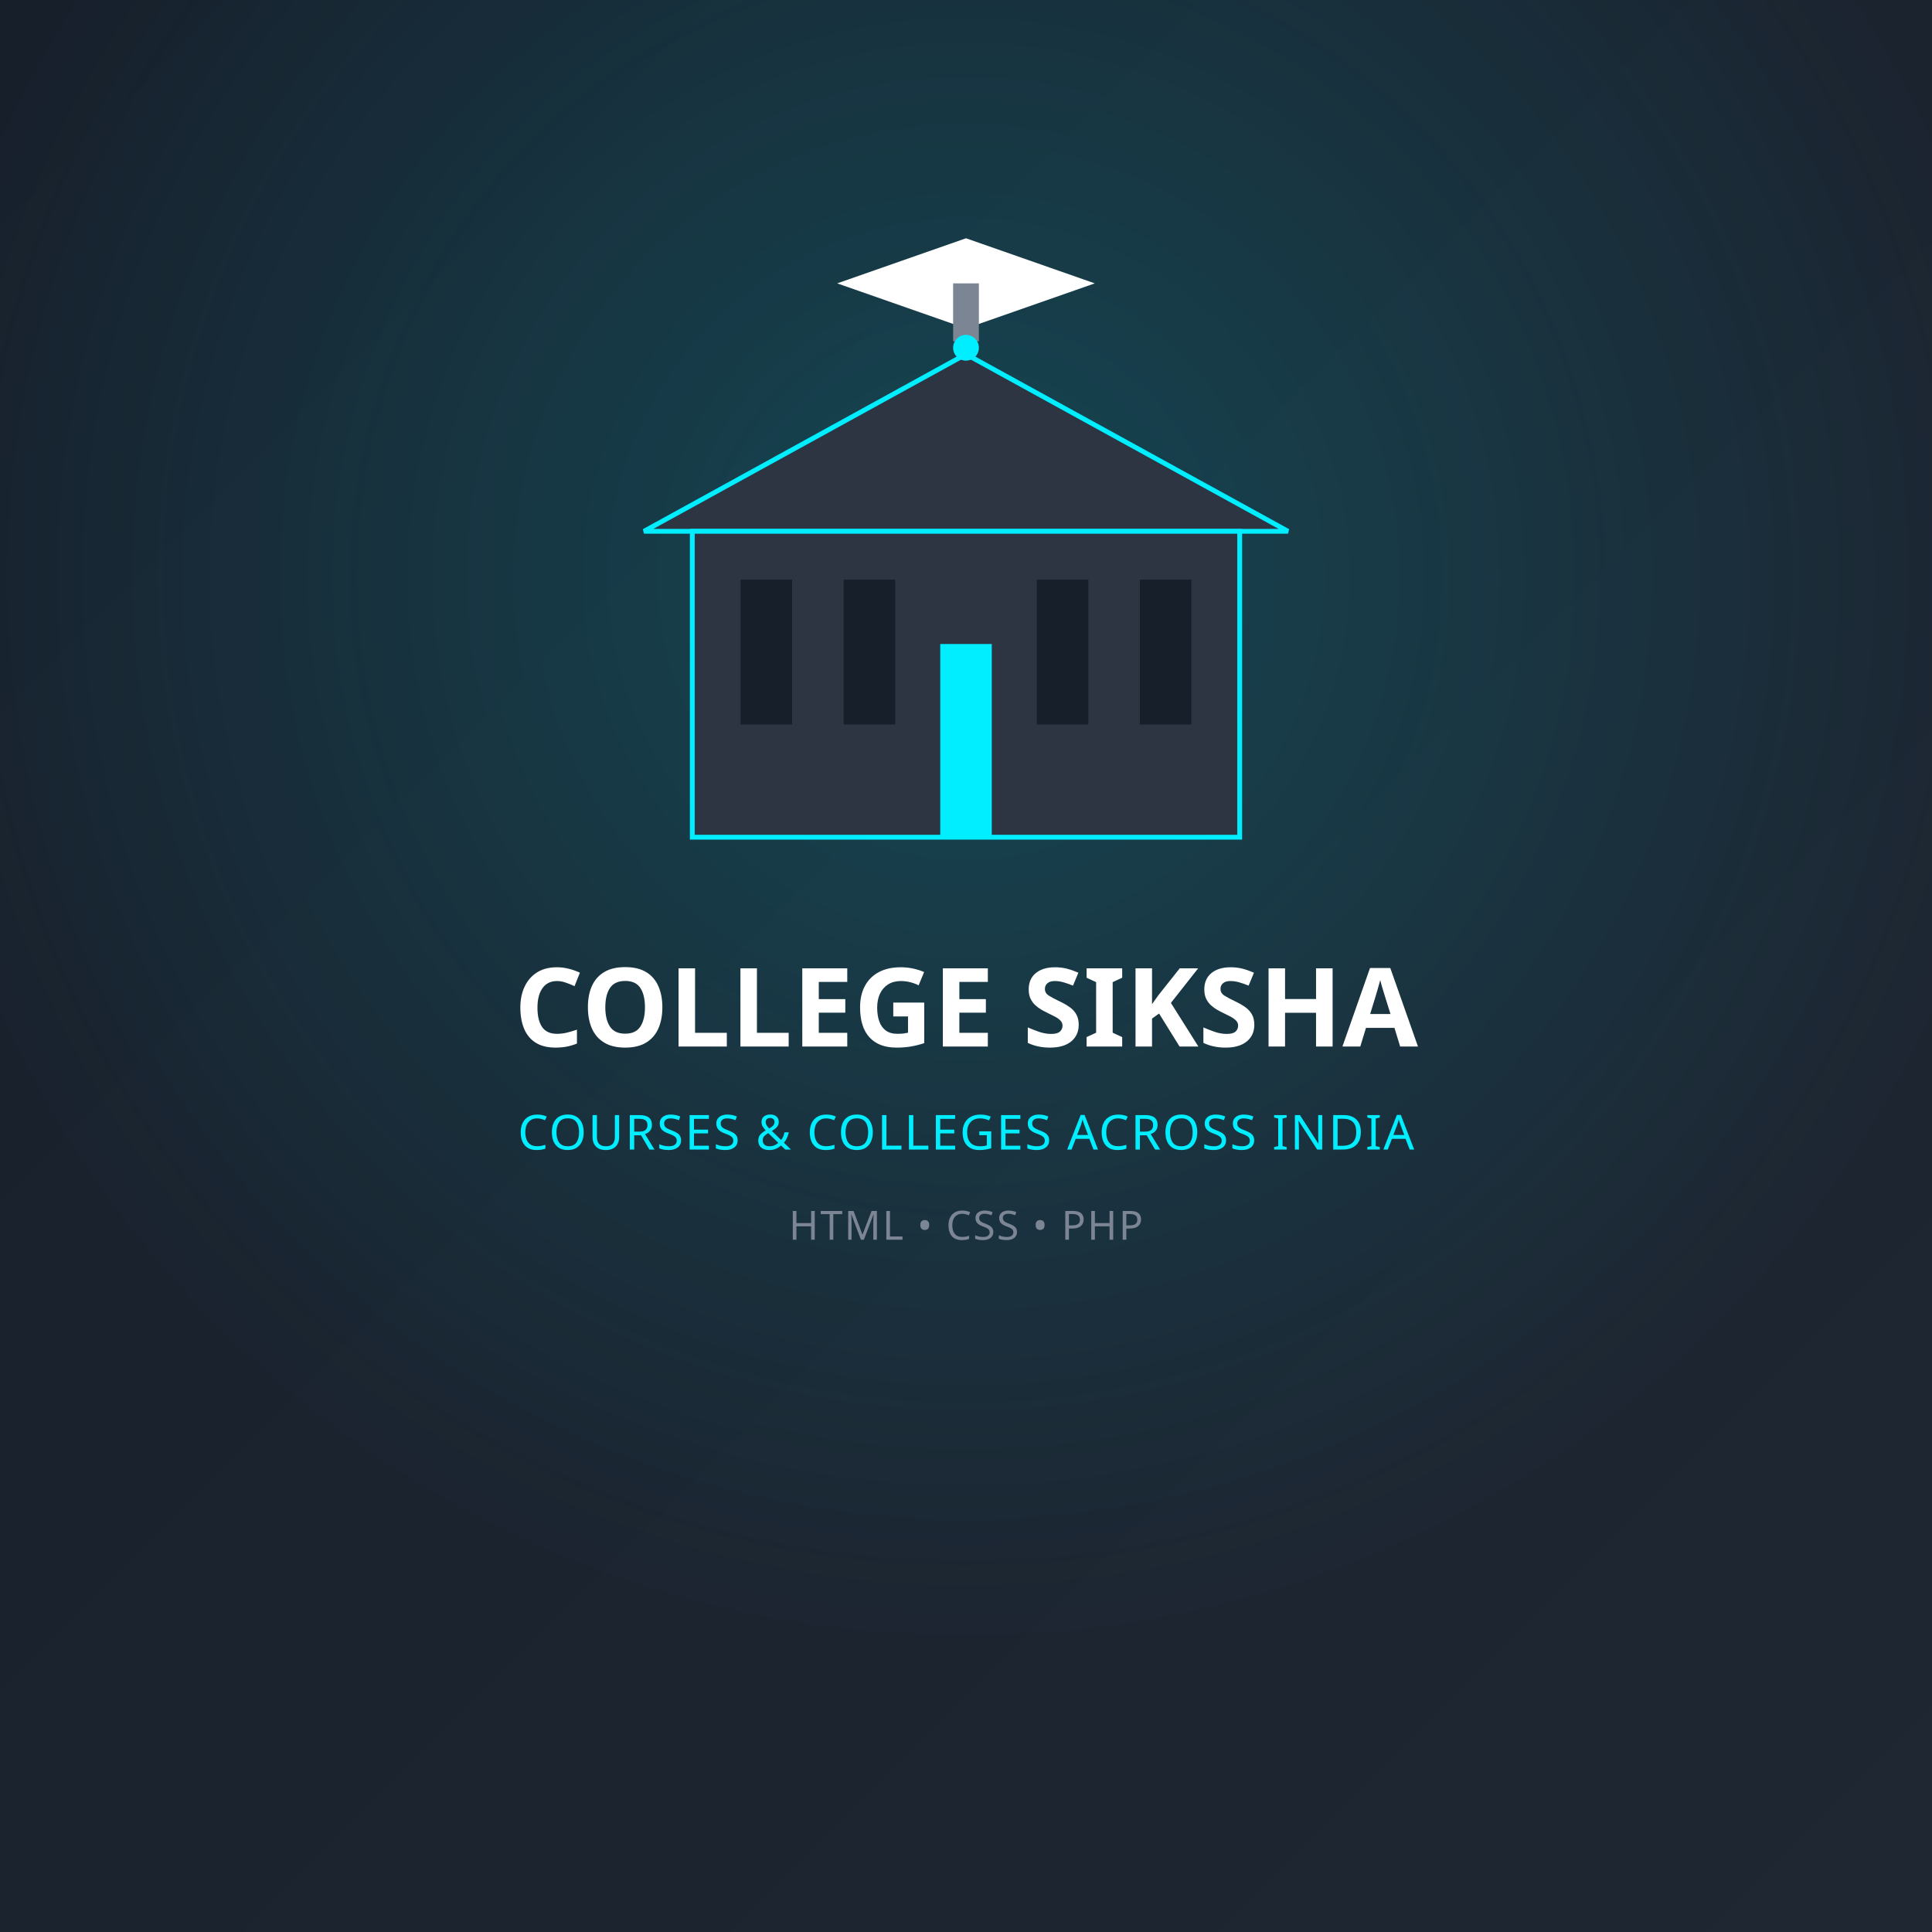
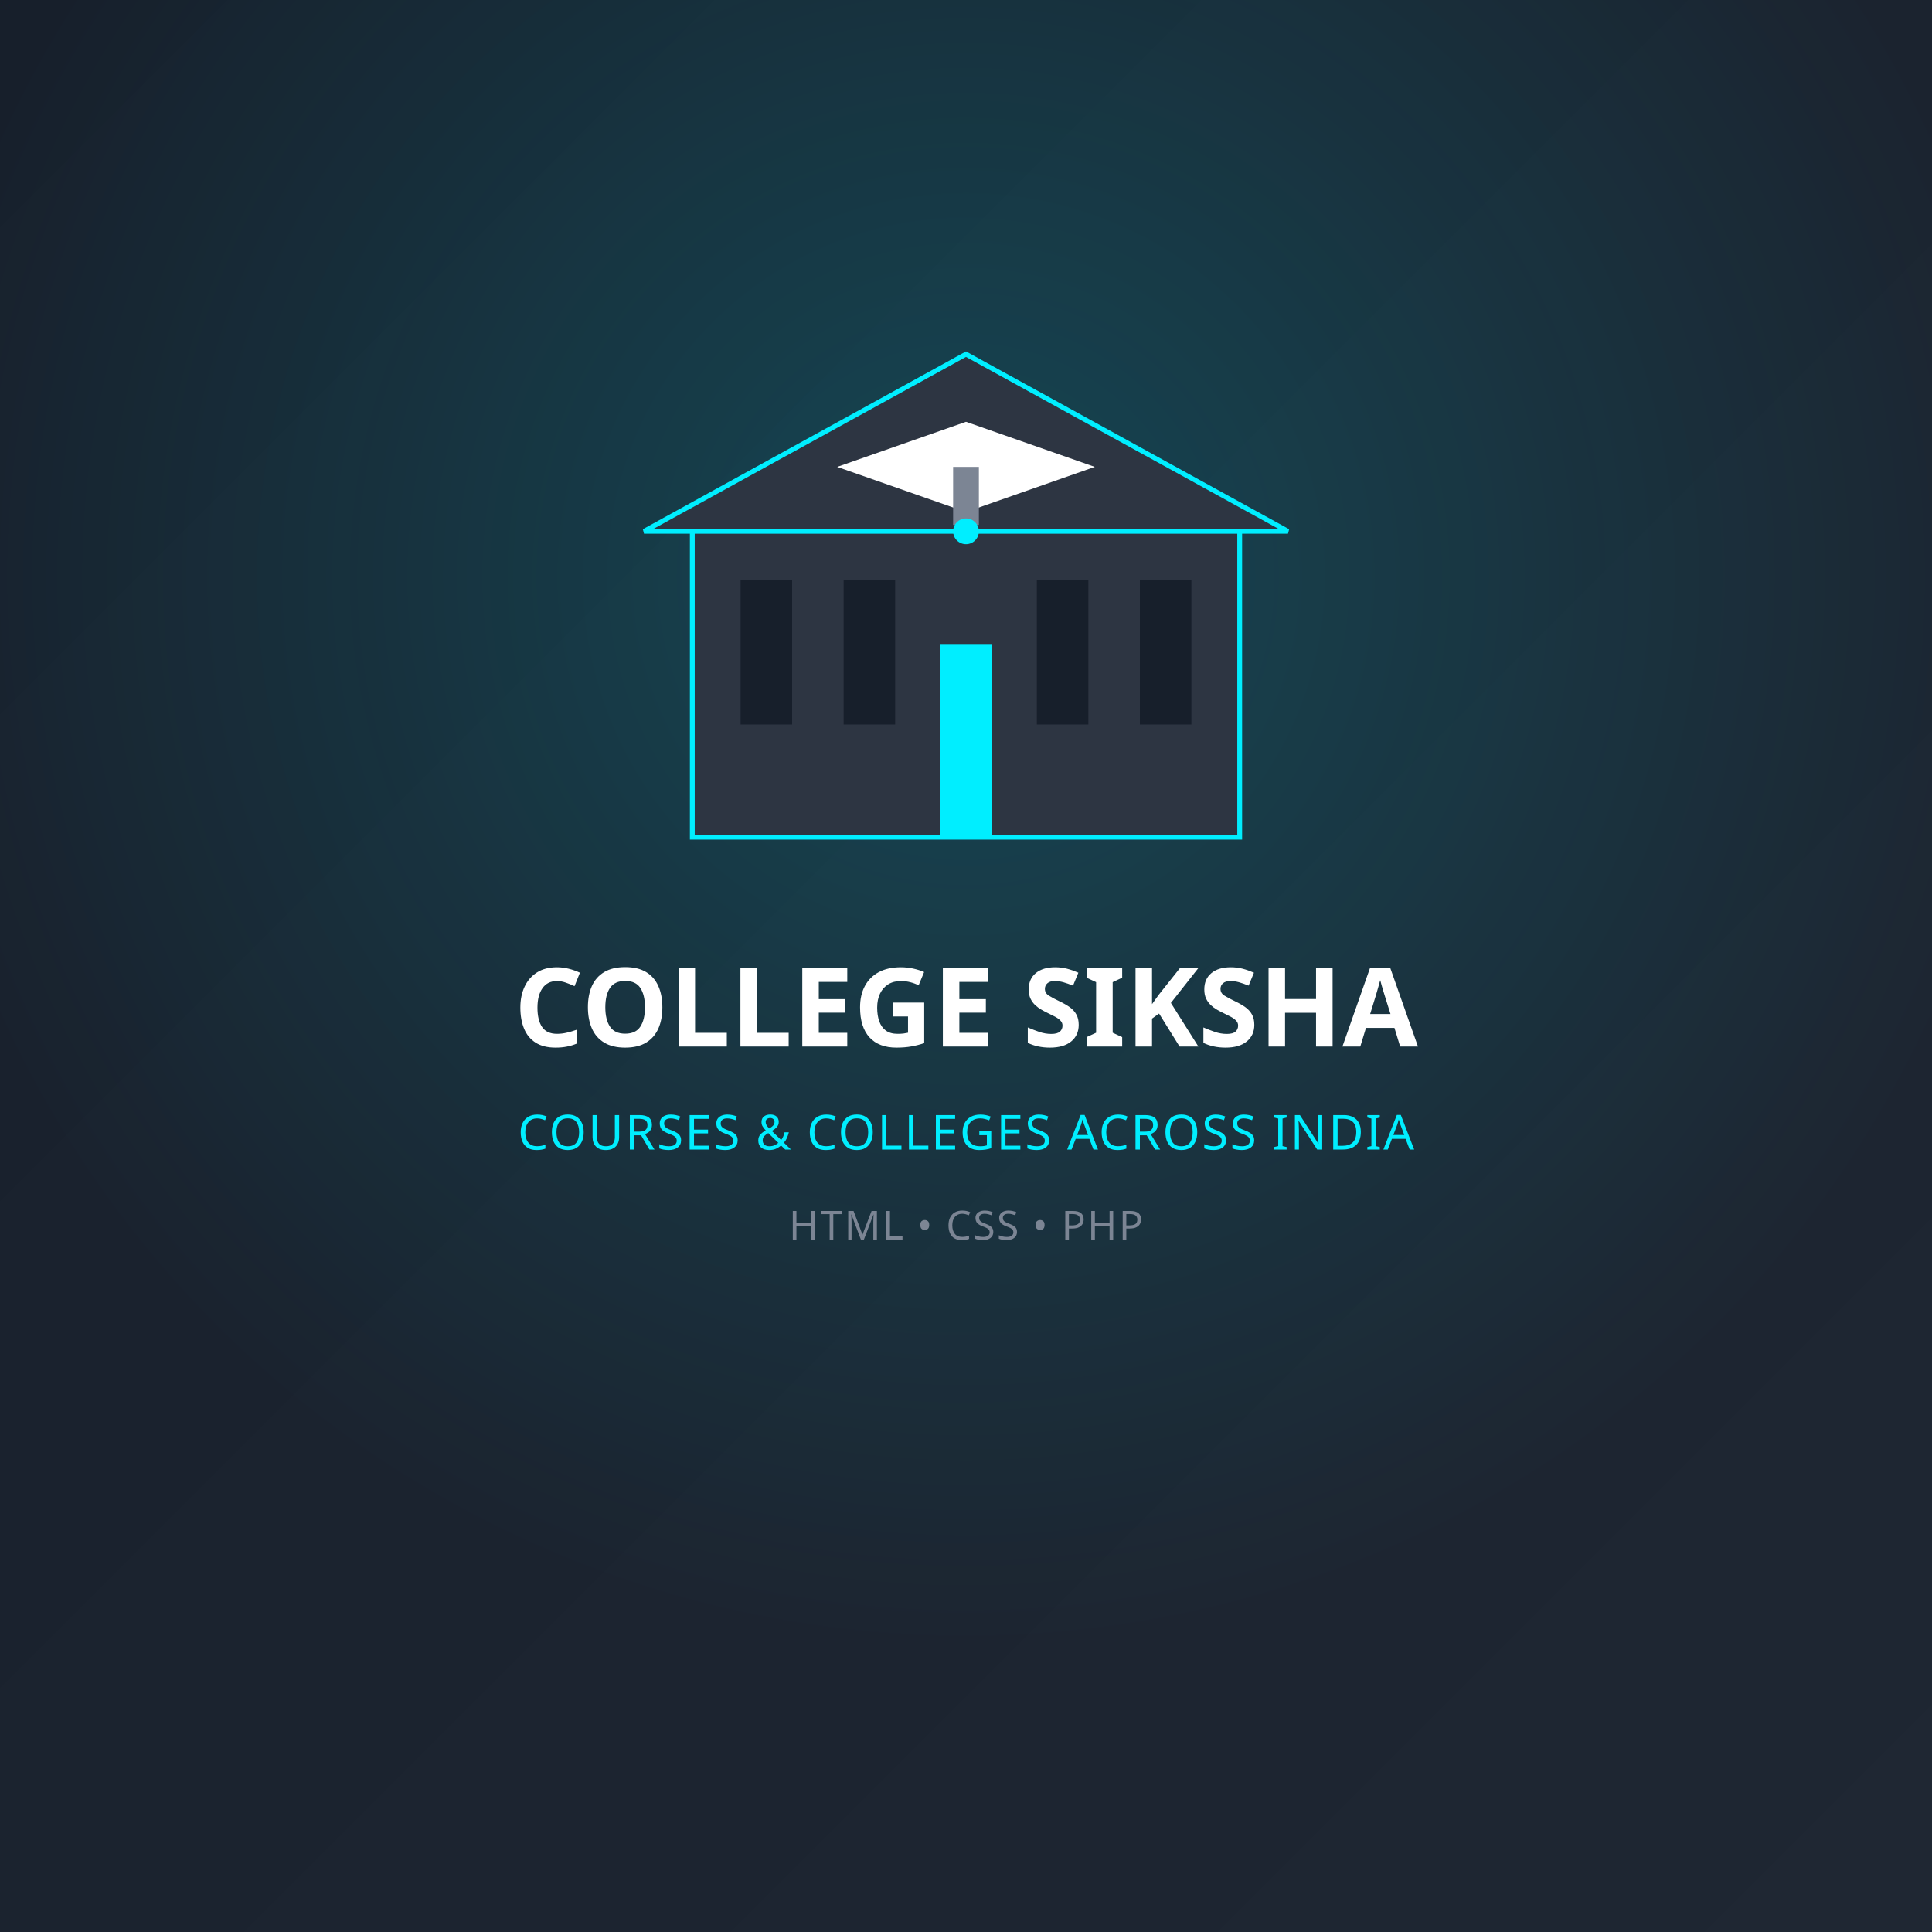
<svg xmlns="http://www.w3.org/2000/svg" viewBox="0 0 600 600">
  <defs>
    <linearGradient id="bgCS" x1="0%" y1="0%" x2="100%" y2="100%">
      <stop offset="0%" stop-color="#171f2b" />
      <stop offset="100%" stop-color="#1f2733" />
    </linearGradient>
    <radialGradient id="glowCS" cx="50%" cy="30%" r="55%">
      <stop offset="0%" stop-color="#0ef" stop-opacity="0.18" />
      <stop offset="100%" stop-color="#0ef" stop-opacity="0" />
    </radialGradient>
  </defs>
  <rect width="600" height="600" fill="url(#bgCS)" />
  <rect width="600" height="600" fill="url(#glowCS)" />
  <polygon points="300,110 400,165 200,165" fill="#2d3542" stroke="#0ef" stroke-width="1.5" />
  <rect x="215" y="165" width="170" height="95" fill="#2d3542" stroke="#0ef" stroke-width="1.5" />
  <g fill="#171f2b">
    <rect x="230" y="180" width="16" height="45" />
    <rect x="262" y="180" width="16" height="45" />
    <rect x="322" y="180" width="16" height="45" />
    <rect x="354" y="180" width="16" height="45" />
  </g>
  <rect x="292" y="200" width="16" height="60" fill="#0ef" />
-   <g transform="translate(300 88)">
+   <g transform="translate(300 145)">
    <polygon points="0,-14 40,0 0,14 -40,0" fill="#fff" />
    <rect x="-4" y="0" width="8" height="18" fill="#7c8594" />
    <circle cx="0" cy="20" r="4" fill="#0ef" />
  </g>
  <text x="300" y="325" font-family="Poppins, sans-serif" font-size="34" font-weight="700" fill="#fff" text-anchor="middle">COLLEGE SIKSHA</text>
  <text x="300" y="357" font-family="Poppins, sans-serif" font-size="15" fill="#0ef" text-anchor="middle" letter-spacing="0.5">COURSES &amp; COLLEGES ACROSS INDIA</text>
  <text x="300" y="385" font-family="Poppins, sans-serif" font-size="12.5" fill="#7c8594" text-anchor="middle" letter-spacing="0.5">HTML • CSS • PHP</text>
</svg>
